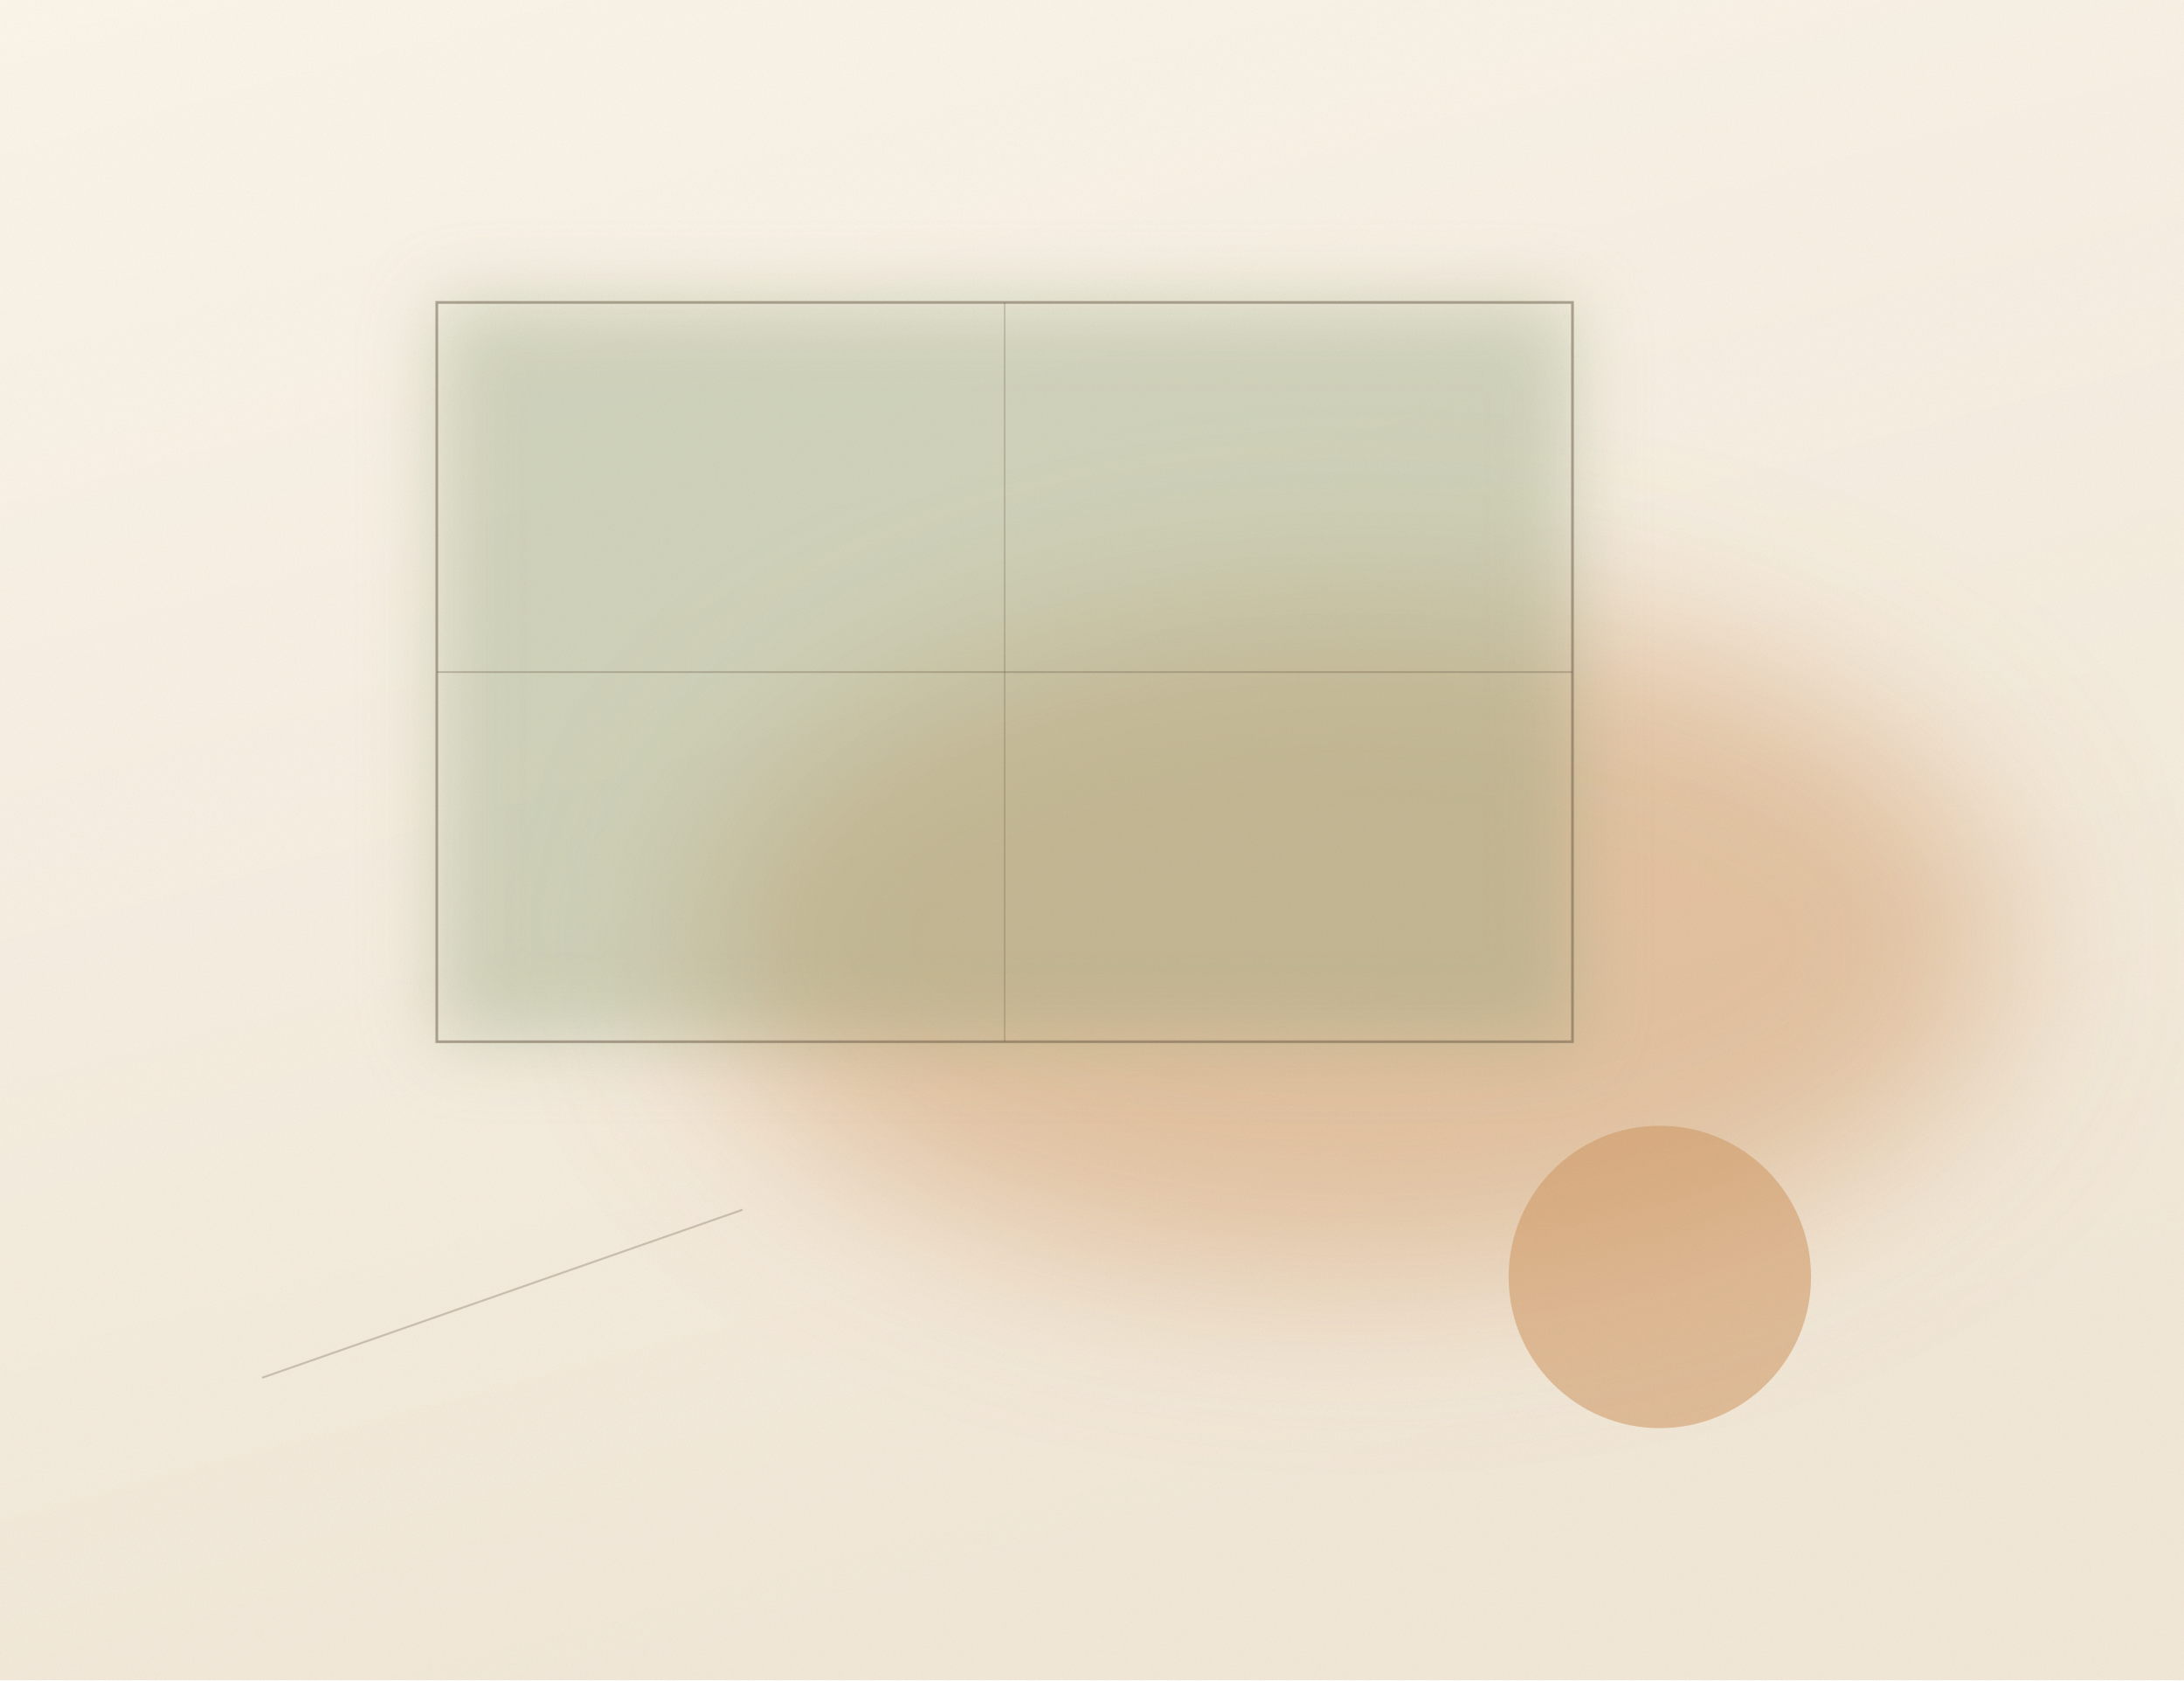
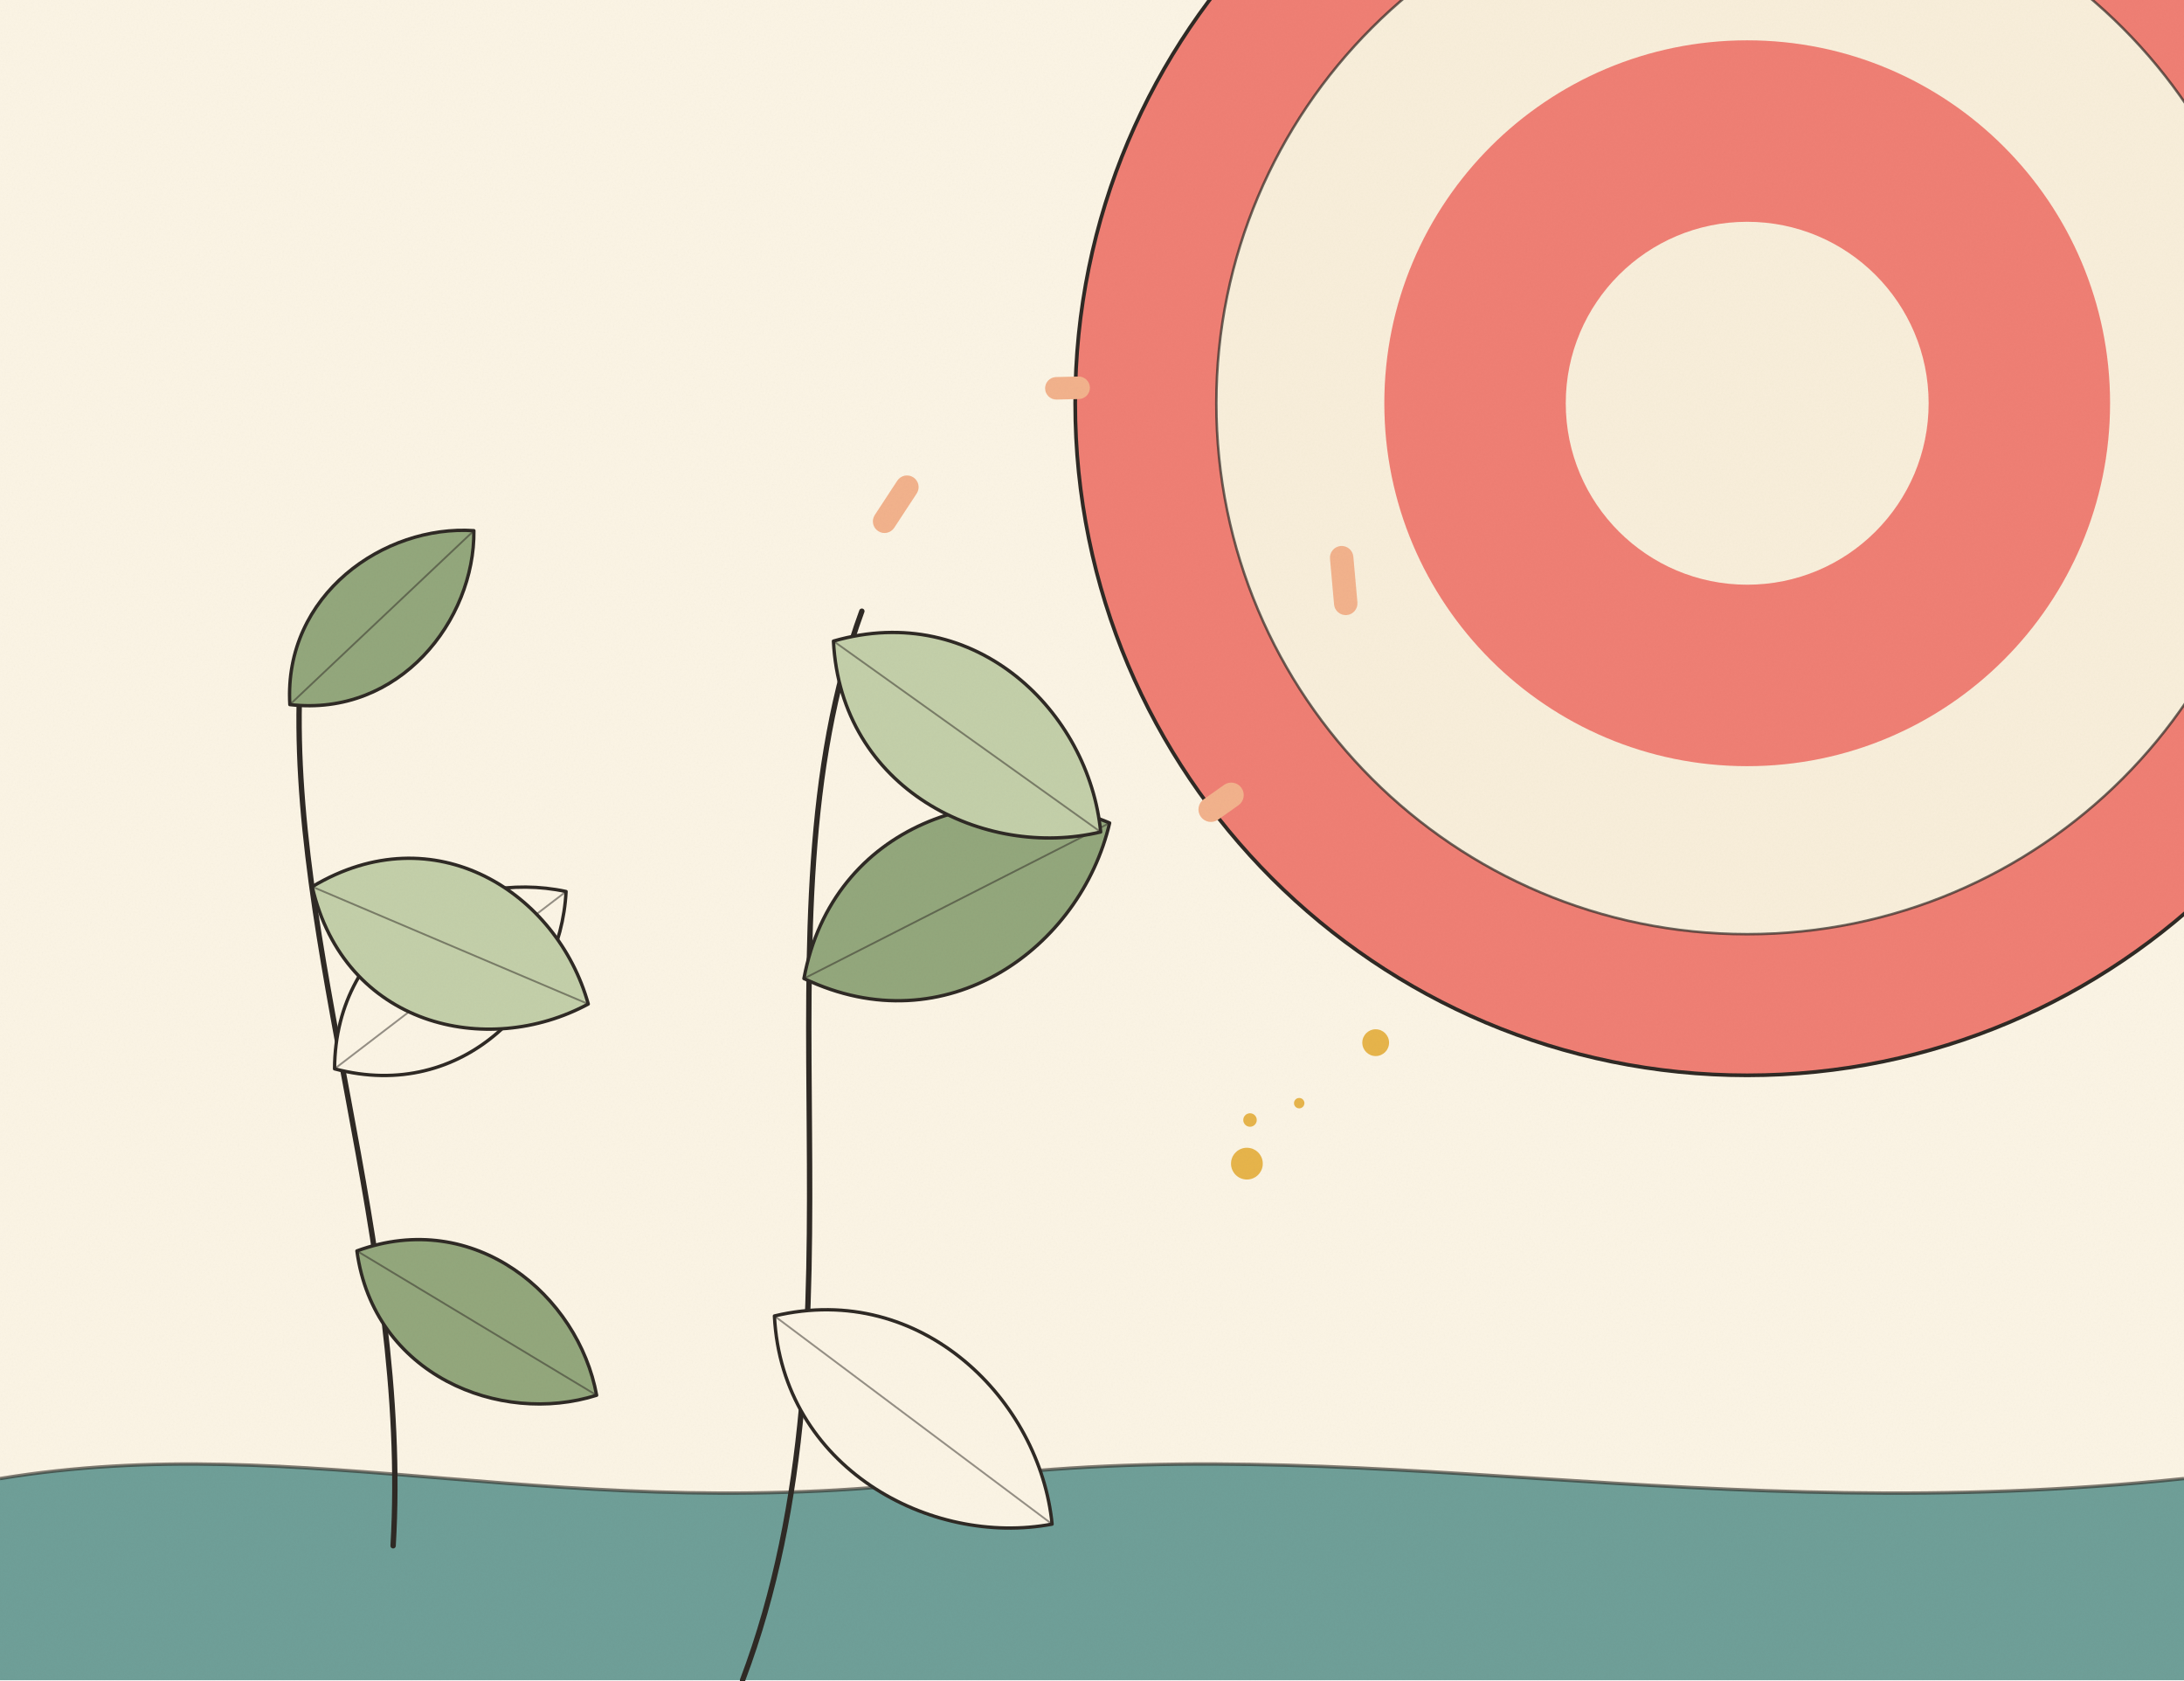
<svg xmlns="http://www.w3.org/2000/svg" width="1300" height="1000" viewBox="0 0 1300 1000" role="img">
  <defs>
-     <linearGradient id="bg" x1="0" y1="0" x2="0.35" y2="1">
-       <stop offset="0" stop-color="#faf4e9" />
-       <stop offset="1" stop-color="#f1e7d7" />
-     </linearGradient>
-     <filter id="soft" x="-50%" y="-50%" width="200%" height="200%">
-       <feGaussianBlur stdDeviation="52" />
-     </filter>
-     <filter id="soft-sm" x="-50%" y="-50%" width="200%" height="200%">
-       <feGaussianBlur stdDeviation="22" />
-     </filter>
    <filter id="grain" x="0" y="0" width="100%" height="100%">
-       <feTurbulence type="fractalNoise" baseFrequency="0.85" numOctaves="3" stitchTiles="stitch" />
+       <feTurbulence type="fractalNoise" baseFrequency="0.9" numOctaves="3" stitchTiles="stitch" />
      <feColorMatrix type="saturate" values="0" />
    </filter>
  </defs>
-   <rect width="1300" height="1000" fill="url(#bg)" />
-   <g filter="url(#soft)">
-     <ellipse cx="806" cy="560" rx="390" ry="200" fill="#cf9862" opacity="0.5" />
+   <rect width="1300" height="1000" fill="#fbf4e4" />
+   <path d="M0,880 C 182,850 338,910 572,880 C 806,850 1014,910 1300,880 L 1300,1000 L 0,1000 Z" fill="#6f9f98" />
+   <path d="M0,880 C 182,850 338,910 572,880 C 806,850 1014,910 1300,880" fill="none" stroke="#2f2a25" stroke-width="2" opacity="0.6" />
+   <circle cx="1040" cy="240" r="400" fill="#ef7f74" />
+   <circle cx="1040" cy="240" r="316" fill="#f8eeda" />
+   <circle cx="1040" cy="240" r="216" fill="#ef7f74" />
+   <circle cx="1040" cy="240" r="108" fill="#f8eeda" />
+   <circle cx="1040" cy="240" r="400" fill="none" stroke="#2f2a25" stroke-width="2.2" />
+   <circle cx="1040" cy="240" r="316" fill="none" stroke="#2f2a25" stroke-width="1.5" opacity="0.7" />
+   <rect x="-20.632" y="-6.98" width="41.265" height="13.96" rx="6.98" fill="#f2b28c" transform="translate(799.8237,345.5198) rotate(84.91986)" />
+   <rect x="-14.847" y="-7.42" width="29.695" height="14.839" rx="7.42" fill="#f2b28c" transform="translate(726.8439,477.486) rotate(144.7218)" />
+   <rect x="-20.216" y="-5.808" width="40.433" height="11.615" rx="5.808" fill="#f2b28c" transform="translate(587.5007,486.3087) rotate(205.0607)" />
+   <rect x="-16.086" y="-7.032" width="32.172" height="14.064" rx="7.032" fill="#f2b28c" transform="translate(508.4934,404.9417) rotate(252.8982)" />
+   <rect x="-19.127" y="-6.924" width="38.254" height="13.848" rx="6.924" fill="#f2b28c" transform="translate(533.1874,300.1073) rotate(303.2412)" />
+   <rect x="-13.335" y="-6.705" width="26.67" height="13.409" rx="6.705" fill="#f2b28c" transform="translate(635.4136,230.9545) rotate(358.662)" />
+   <g transform="translate(234,920) rotate(-7)">
+     <path d="M0,0 C 32.389,-176.8 -19.433,-364 8.097,-520" fill="none" stroke="#2f2a25" stroke-width="3.2" stroke-linecap="round" />
+     <g transform="translate(0,-176.8) rotate(38.05045)">
+       <path d="M0,0 C 46.63,-58.149 126.568,-45.356 166.537,0 C 126.568,45.356 46.63,58.149 0,0 Z" fill="#93a77c" stroke="#2f2a25" stroke-width="2" stroke-linejoin="round" />
+       <path d="M0,0 L166.537,0" stroke="#2f2a25" stroke-width="1.1" opacity="0.5" />
+     </g>
+     <g transform="translate(0,-286) rotate(-30.44369)">
+       <path d="M0,0 C 48.598,-62.899 131.909,-49.061 173.564,0 C 131.909,49.061 48.598,62.899 0,0 Z" fill="#fbf4e4" stroke="#2f2a25" stroke-width="2" stroke-linejoin="round" />
+       <path d="M0,0 L173.564,0" stroke="#2f2a25" stroke-width="1.1" opacity="0.5" />
+     </g>
+     <g transform="translate(0,-395.2) rotate(30.0209)">
+       <path d="M0,0 C 49.99,-68.791 135.688,-53.657 178.537,0 C 135.688,53.657 49.99,68.791 0,0 Z" fill="#c3cfa9" stroke="#2f2a25" stroke-width="2" stroke-linejoin="round" />
+       <path d="M0,0 L178.537,0" stroke="#2f2a25" stroke-width="1.1" opacity="0.5" />
+     </g>
+     <g transform="translate(0,-504.4) rotate(-36.3815)">
+       <path d="M0,0 C 42.199,-50.216 114.541,-39.169 150.711,0 C 114.541,39.169 42.199,50.216 0,0 Z" fill="#93a77c" stroke="#2f2a25" stroke-width="2" stroke-linejoin="round" />
+       <path d="M0,0 L150.711,0" stroke="#2f2a25" stroke-width="1.1" opacity="0.5" />
+     </g>
  </g>
-   <rect x="260" y="180" width="676" height="440" fill="#94a47c" opacity="0.4" filter="url(#soft-sm)" />
-   <rect x="260" y="180" width="676" height="440" fill="none" stroke="#6a5a45" stroke-width="1.6" opacity="0.5" />
-   <line x1="260" y1="400" x2="936" y2="400" stroke="#6a5a45" stroke-width="1" opacity="0.35" />
-   <line x1="598" y1="180" x2="598" y2="620" stroke="#6a5a45" stroke-width="1" opacity="0.25" />
-   <circle cx="988" cy="760" r="90" fill="#cf9862" opacity="0.55" />
-   <path d="M 156 820 L 442 720" stroke="#6a5a45" stroke-width="1.2" opacity="0.3" />
-   <rect width="1300" height="1000" filter="url(#grain)" opacity="0.06" style="mix-blend-mode:multiply" />
+   <g transform="translate(442,1000) rotate(5)">
+     <path d="M0,0 C 61.142,-217.6 -36.685,-448 15.286,-640" fill="none" stroke="#2f2a25" stroke-width="3.2" stroke-linecap="round" />
+     <g transform="translate(0,-217.6) rotate(31.85436)">
+       <path d="M0,0 C 57.834,-69.578 156.978,-54.271 206.55,0 C 156.978,54.271 57.834,69.578 0,0 Z" fill="#fbf4e4" stroke="#2f2a25" stroke-width="2" stroke-linejoin="round" />
+       <path d="M0,0 L206.55,0" stroke="#2f2a25" stroke-width="1.1" opacity="0.5" />
+     </g>
+     <g transform="translate(0,-419.2) rotate(-31.96885)">
+       <path d="M0,0 C 57.166,-74.607 155.165,-58.194 204.165,0 C 155.165,58.194 57.166,74.607 0,0 Z" fill="#93a77c" stroke="#2f2a25" stroke-width="2" stroke-linejoin="round" />
+       <path d="M0,0 L204.165,0" stroke="#2f2a25" stroke-width="1.1" opacity="0.5" />
+     </g>
+     <g transform="translate(0,-620.8) rotate(30.53784)">
+       <path d="M0,0 C 54.729,-69.172 148.551,-53.954 195.462,0 C 148.551,53.954 54.729,69.172 0,0 Z" fill="#c3cfa9" stroke="#2f2a25" stroke-width="2" stroke-linejoin="round" />
+       <path d="M0,0 L195.462,0" stroke="#2f2a25" stroke-width="1.1" opacity="0.5" />
+     </g>
+   </g>
+   <circle cx="742.199" cy="692.563" r="9.456" fill="#e6b44b" />
+   <circle cx="818.859" cy="620.563" r="7.968" fill="#e6b44b" />
+   <circle cx="773.338" cy="656.567" r="3.097" fill="#e6b44b" />
+   <circle cx="744.056" cy="666.594" r="4.016" fill="#e6b44b" />
+   <rect width="1300" height="1000" filter="url(#grain)" opacity="0.05" style="mix-blend-mode:multiply" />
</svg>
